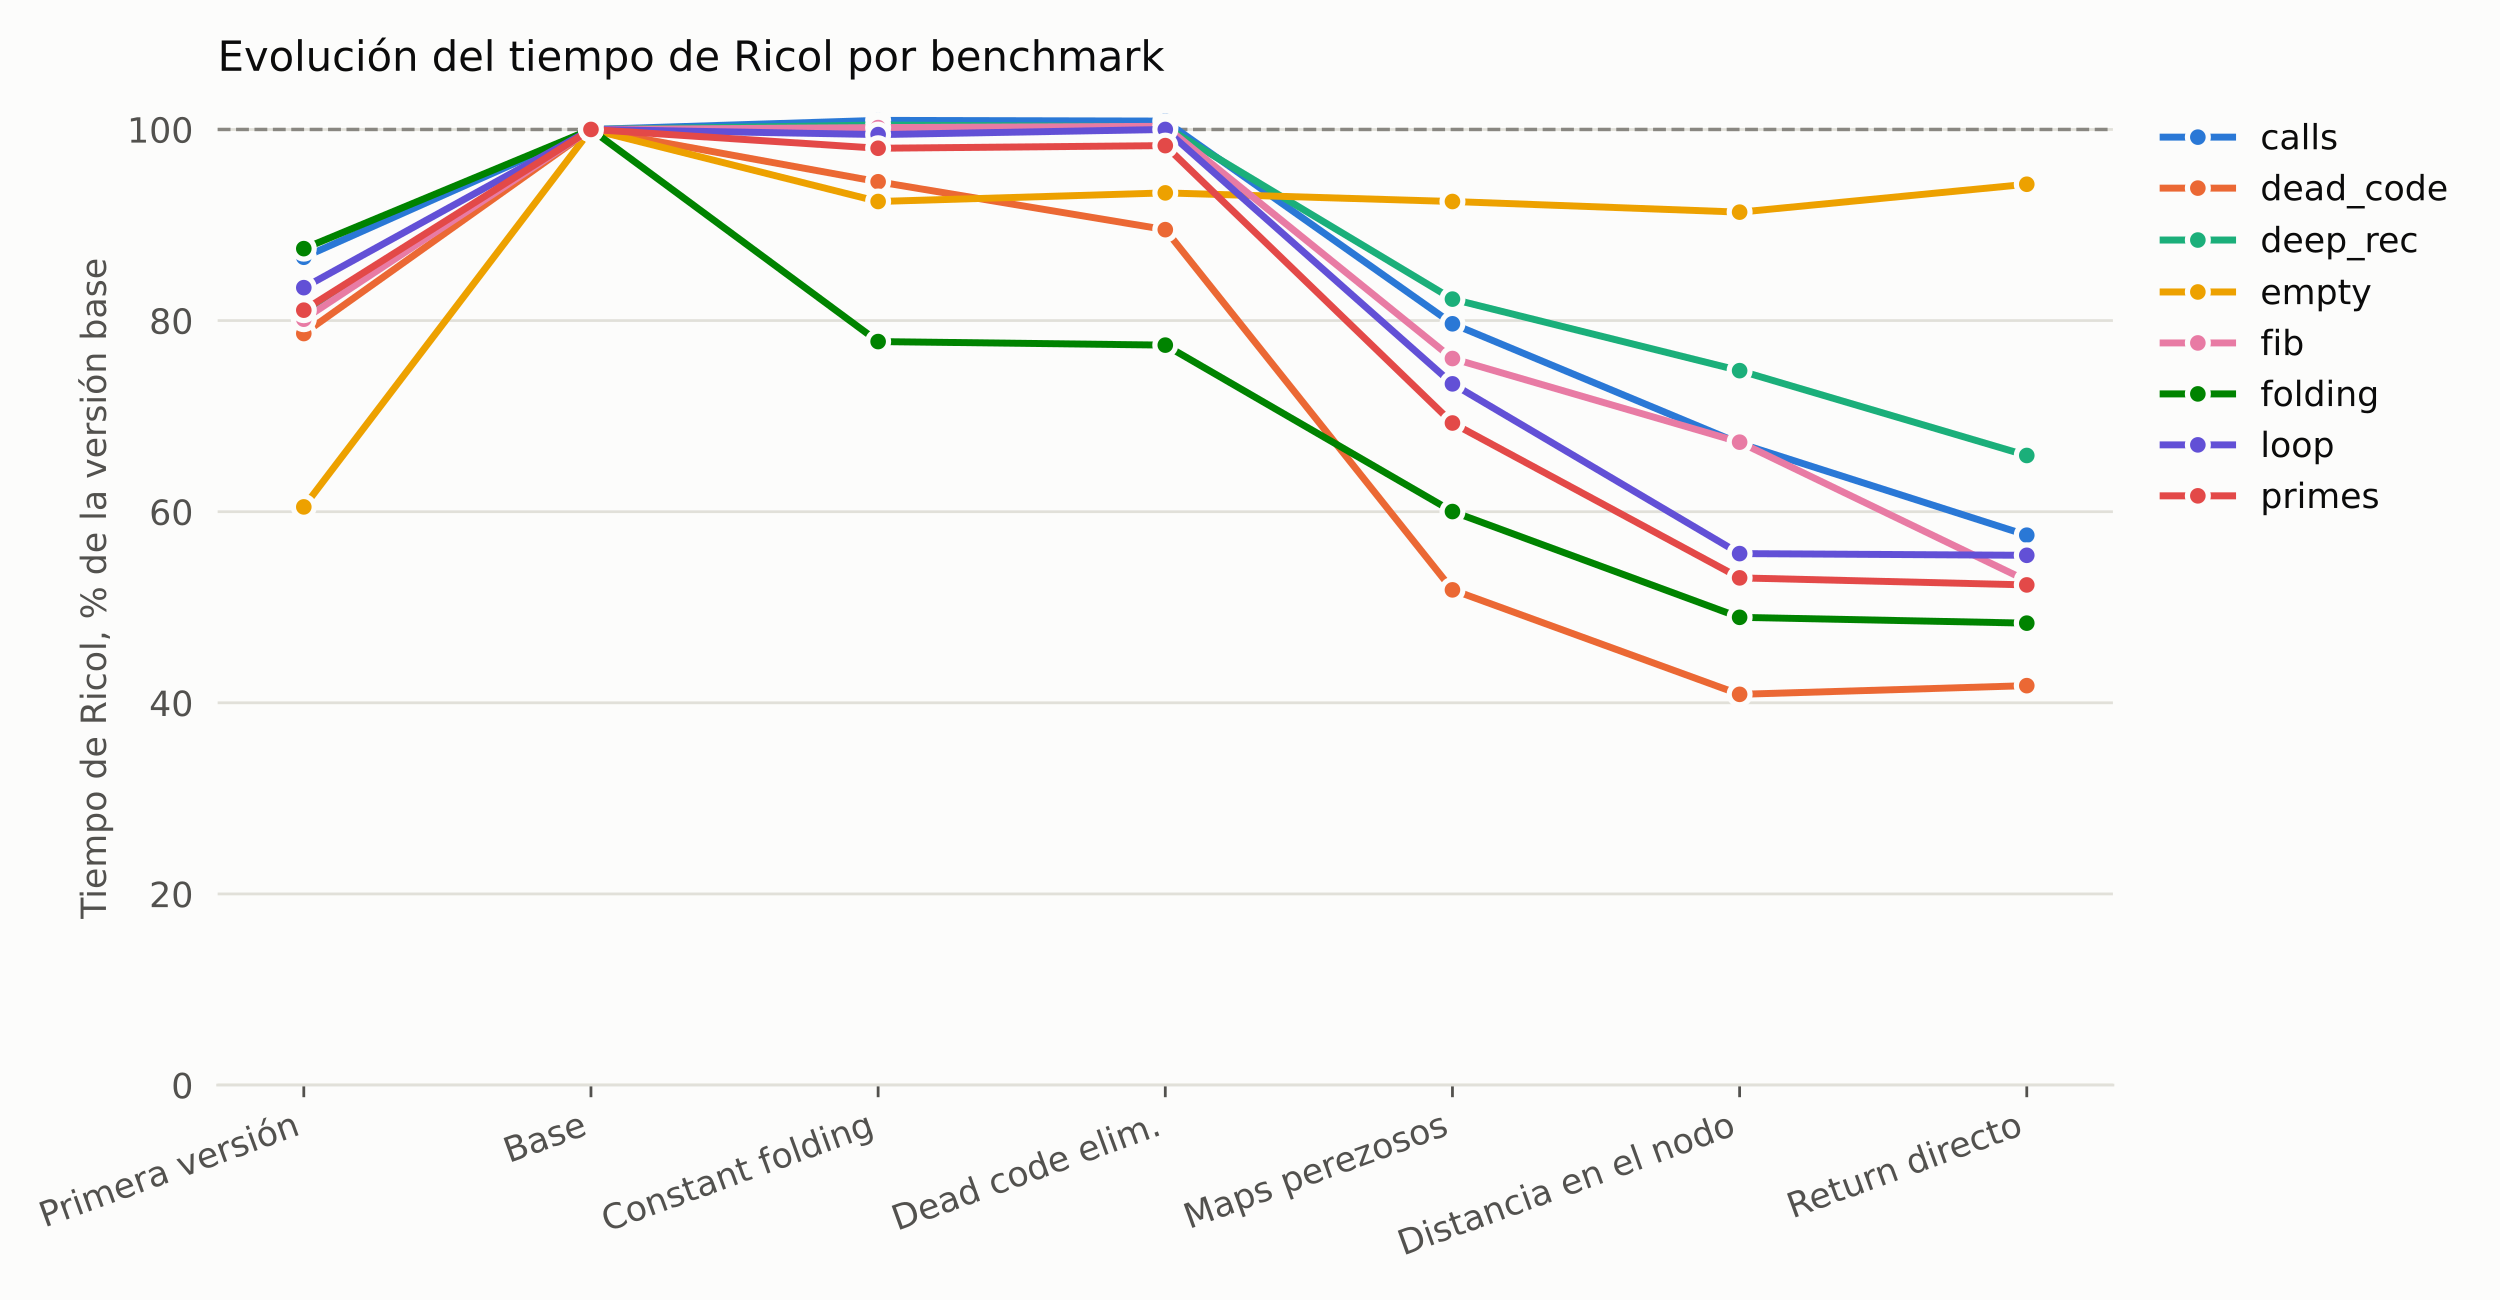
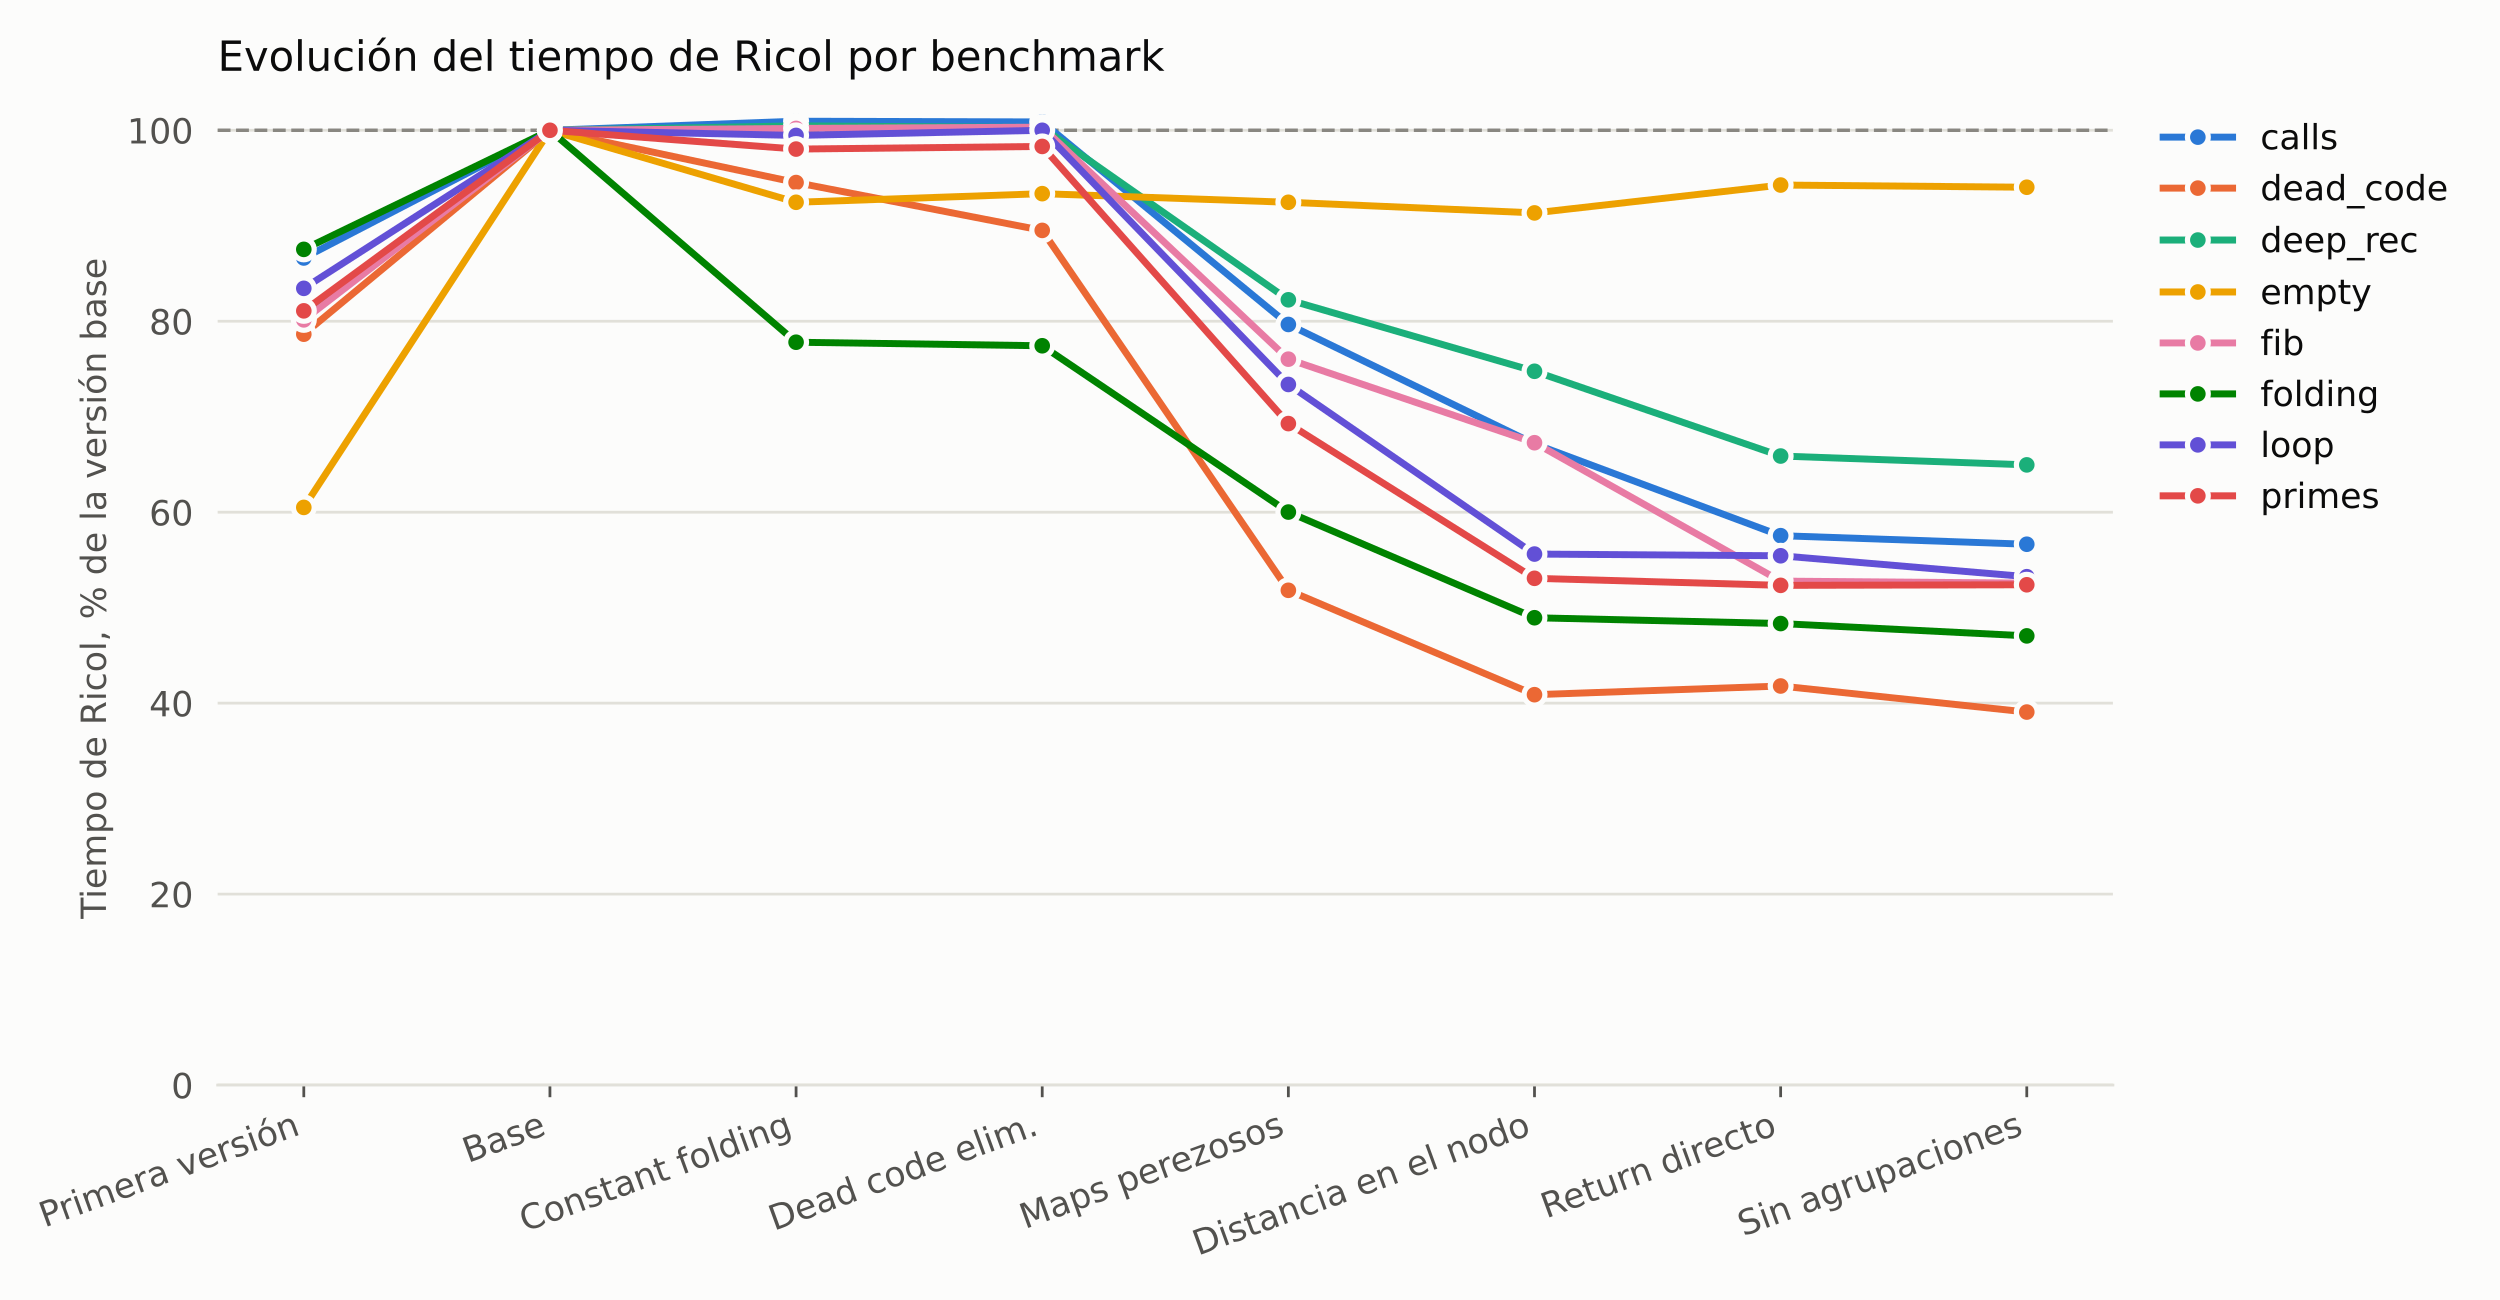
<svg xmlns="http://www.w3.org/2000/svg" xmlns:xlink="http://www.w3.org/1999/xlink" width="720pt" height="374.4pt" viewBox="0 0 720 374.4" version="1.1">
  <defs>
    <style type="text/css">*{stroke-linejoin: round; stroke-linecap: butt}</style>
  </defs>
  <g id="figure_1">
    <g id="patch_1">
      <path d="M 0 374.4  L 720 374.4  L 720 0  L 0 0  z " style="fill: #fcfcfb" />
    </g>
    <g id="axes_1">
      <g id="patch_2">
        <path d="M 62.683 312.497  L 608.523 312.497  L 608.523 26.398  L 62.683 26.398  z " style="fill: #fcfcfb" />
      </g>
      <g id="matplotlib.axis_1">
        <g id="xtick_1">
          <g id="line2d_1">
            <defs>
              <path id="mec3b5537fc" d="M 0 0  L 0 3.5  " style="stroke: #52514e; stroke-width: 0.8" />
            </defs>
            <g>
              <use xlink:href="#mec3b5537fc" x="87.494" y="312.497" style="fill: #52514e; stroke: #52514e; stroke-width: 0.8" />
            </g>
          </g>
          <g id="text_1">
            <text style="font-size: 10px; font-family: 'DejaVu Sans', 'Bitstream Vera Sans', 'Computer Modern Sans Serif', 'Lucida Grande', 'Verdana', 'Geneva', 'Lucid', 'Arial', 'Helvetica', 'Avant Garde', sans-serif; fill: #52514e" transform="translate(12.84611 353.5479) rotate(-20)">Primera versión</text>
          </g>
        </g>
        <g id="xtick_2">
          <g id="line2d_2">
            <g>
-               <use xlink:href="#mec3b5537fc" x="170.197" y="312.497" style="fill: #52514e; stroke: #52514e; stroke-width: 0.8" />
+               <use xlink:href="#mec3b5537fc" x="158.382" y="312.497" style="fill: #52514e; stroke: #52514e; stroke-width: 0.8" />
            </g>
          </g>
          <g id="text_2">
-             <text style="font-size: 10px; font-family: 'DejaVu Sans', 'Bitstream Vera Sans', 'Computer Modern Sans Serif', 'Lucida Grande', 'Verdana', 'Geneva', 'Lucid', 'Arial', 'Helvetica', 'Avant Garde', sans-serif; fill: #52514e" transform="translate(146.6024 334.966) rotate(-20)">Base</text>
+             <text style="font-size: 10px; font-family: 'DejaVu Sans', 'Bitstream Vera Sans', 'Computer Modern Sans Serif', 'Lucida Grande', 'Verdana', 'Geneva', 'Lucid', 'Arial', 'Helvetica', 'Avant Garde', sans-serif; fill: #52514e" transform="translate(134.7877 334.966) rotate(-20)">Base</text>
          </g>
        </g>
        <g id="xtick_3">
          <g id="line2d_3">
            <g>
-               <use xlink:href="#mec3b5537fc" x="252.9" y="312.497" style="fill: #52514e; stroke: #52514e; stroke-width: 0.8" />
+               <use xlink:href="#mec3b5537fc" x="229.27" y="312.497" style="fill: #52514e; stroke: #52514e; stroke-width: 0.8" />
            </g>
          </g>
          <g id="text_3">
-             <text style="font-size: 10px; font-family: 'DejaVu Sans', 'Bitstream Vera Sans', 'Computer Modern Sans Serif', 'Lucida Grande', 'Verdana', 'Geneva', 'Lucid', 'Arial', 'Helvetica', 'Avant Garde', sans-serif; fill: #52514e" transform="translate(174.7931 354.8069) rotate(-20)">Constant folding</text>
+             <text style="font-size: 10px; font-family: 'DejaVu Sans', 'Bitstream Vera Sans', 'Computer Modern Sans Serif', 'Lucida Grande', 'Verdana', 'Geneva', 'Lucid', 'Arial', 'Helvetica', 'Avant Garde', sans-serif; fill: #52514e" transform="translate(151.1636 354.8069) rotate(-20)">Constant folding</text>
          </g>
        </g>
        <g id="xtick_4">
          <g id="line2d_4">
            <g>
-               <use xlink:href="#mec3b5537fc" x="335.603" y="312.497" style="fill: #52514e; stroke: #52514e; stroke-width: 0.8" />
+               <use xlink:href="#mec3b5537fc" x="300.159" y="312.497" style="fill: #52514e; stroke: #52514e; stroke-width: 0.8" />
            </g>
          </g>
          <g id="text_4">
-             <text style="font-size: 10px; font-family: 'DejaVu Sans', 'Bitstream Vera Sans', 'Computer Modern Sans Serif', 'Lucida Grande', 'Verdana', 'Geneva', 'Lucid', 'Arial', 'Helvetica', 'Avant Garde', sans-serif; fill: #52514e" transform="translate(258.3698 354.489) rotate(-20)">Dead code elim.</text>
+             <text style="font-size: 10px; font-family: 'DejaVu Sans', 'Bitstream Vera Sans', 'Computer Modern Sans Serif', 'Lucida Grande', 'Verdana', 'Geneva', 'Lucid', 'Arial', 'Helvetica', 'Avant Garde', sans-serif; fill: #52514e" transform="translate(222.9256 354.489) rotate(-20)">Dead code elim.</text>
          </g>
        </g>
        <g id="xtick_5">
          <g id="line2d_5">
            <g>
-               <use xlink:href="#mec3b5537fc" x="418.306" y="312.497" style="fill: #52514e; stroke: #52514e; stroke-width: 0.8" />
+               <use xlink:href="#mec3b5537fc" x="371.047" y="312.497" style="fill: #52514e; stroke: #52514e; stroke-width: 0.8" />
            </g>
          </g>
          <g id="text_5">
-             <text style="font-size: 10px; font-family: 'DejaVu Sans', 'Bitstream Vera Sans', 'Computer Modern Sans Serif', 'Lucida Grande', 'Verdana', 'Geneva', 'Lucid', 'Arial', 'Helvetica', 'Avant Garde', sans-serif; fill: #52514e" transform="translate(342.478 353.9775) rotate(-20)">Maps perezosos</text>
+             <text style="font-size: 10px; font-family: 'DejaVu Sans', 'Bitstream Vera Sans', 'Computer Modern Sans Serif', 'Lucida Grande', 'Verdana', 'Geneva', 'Lucid', 'Arial', 'Helvetica', 'Avant Garde', sans-serif; fill: #52514e" transform="translate(295.2191 353.9775) rotate(-20)">Maps perezosos</text>
          </g>
        </g>
        <g id="xtick_6">
          <g id="line2d_6">
            <g>
-               <use xlink:href="#mec3b5537fc" x="501.009" y="312.497" style="fill: #52514e; stroke: #52514e; stroke-width: 0.8" />
+               <use xlink:href="#mec3b5537fc" x="441.935" y="312.497" style="fill: #52514e; stroke: #52514e; stroke-width: 0.8" />
            </g>
          </g>
          <g id="text_6">
-             <text style="font-size: 10px; font-family: 'DejaVu Sans', 'Bitstream Vera Sans', 'Computer Modern Sans Serif', 'Lucida Grande', 'Verdana', 'Geneva', 'Lucid', 'Arial', 'Helvetica', 'Avant Garde', sans-serif; fill: #52514e" transform="translate(404.1129 361.6457) rotate(-20)">Distancia en el nodo</text>
+             <text style="font-size: 10px; font-family: 'DejaVu Sans', 'Bitstream Vera Sans', 'Computer Modern Sans Serif', 'Lucida Grande', 'Verdana', 'Geneva', 'Lucid', 'Arial', 'Helvetica', 'Avant Garde', sans-serif; fill: #52514e" transform="translate(345.0393 361.6457) rotate(-20)">Distancia en el nodo</text>
          </g>
        </g>
        <g id="xtick_7">
          <g id="line2d_7">
            <g>
+               <use xlink:href="#mec3b5537fc" x="512.824" y="312.497" style="fill: #52514e; stroke: #52514e; stroke-width: 0.8" />
+             </g>
+           </g>
+           <g id="text_7">
+             <text style="font-size: 10px; font-family: 'DejaVu Sans', 'Bitstream Vera Sans', 'Computer Modern Sans Serif', 'Lucida Grande', 'Verdana', 'Geneva', 'Lucid', 'Arial', 'Helvetica', 'Avant Garde', sans-serif; fill: #52514e" transform="translate(445.3342 350.9426) rotate(-20)">Return directo</text>
+           </g>
+         </g>
+         <g id="xtick_8">
+           <g id="line2d_8">
+             <g>
              <use xlink:href="#mec3b5537fc" x="583.712" y="312.497" style="fill: #52514e; stroke: #52514e; stroke-width: 0.8" />
            </g>
          </g>
-           <g id="text_7">
-             <text style="font-size: 10px; font-family: 'DejaVu Sans', 'Bitstream Vera Sans', 'Computer Modern Sans Serif', 'Lucida Grande', 'Verdana', 'Geneva', 'Lucid', 'Arial', 'Helvetica', 'Avant Garde', sans-serif; fill: #52514e" transform="translate(516.2225 350.9426) rotate(-20)">Return directo</text>
+           <g id="text_8">
+             <text style="font-size: 10px; font-family: 'DejaVu Sans', 'Bitstream Vera Sans', 'Computer Modern Sans Serif', 'Lucida Grande', 'Verdana', 'Geneva', 'Lucid', 'Arial', 'Helvetica', 'Avant Garde', sans-serif; fill: #52514e" transform="translate(502.0567 356.0986) rotate(-20)">Sin agrupaciones</text>
          </g>
        </g>
      </g>
      <g id="matplotlib.axis_2">
        <g id="ytick_1">
-           <g id="line2d_8">
+           <g id="line2d_9">
            <path d="M 62.683 312.497  L 608.523 312.497  " clip-path="url(#p91559c6bfd)" style="fill: none; stroke: #e1e0d9; stroke-width: 0.8; stroke-linecap: square" />
          </g>
-           <g id="text_8">
+           <g id="text_9">
            <text style="font-size: 10px; font-family: 'DejaVu Sans', 'Bitstream Vera Sans', 'Computer Modern Sans Serif', 'Lucida Grande', 'Verdana', 'Geneva', 'Lucid', 'Arial', 'Helvetica', 'Avant Garde', sans-serif; text-anchor: end; fill: #52514e" x="55.683" y="316.296" transform="rotate(-0 55.68267 316.2963)">0</text>
          </g>
        </g>
        <g id="ytick_2">
-           <g id="line2d_9">
-             <path d="M 62.683 257.454  L 608.523 257.454  " clip-path="url(#p91559c6bfd)" style="fill: none; stroke: #e1e0d9; stroke-width: 0.8; stroke-linecap: square" />
-           </g>
-           <g id="text_9">
-             <text style="font-size: 10px; font-family: 'DejaVu Sans', 'Bitstream Vera Sans', 'Computer Modern Sans Serif', 'Lucida Grande', 'Verdana', 'Geneva', 'Lucid', 'Arial', 'Helvetica', 'Avant Garde', sans-serif; text-anchor: end; fill: #52514e" x="55.683" y="261.253" transform="rotate(-0 55.68267 261.2533)">20</text>
+           <g id="line2d_10">
+             <path d="M 62.683 257.502  L 608.523 257.502  " clip-path="url(#p91559c6bfd)" style="fill: none; stroke: #e1e0d9; stroke-width: 0.8; stroke-linecap: square" />
+           </g>
+           <g id="text_10">
+             <text style="font-size: 10px; font-family: 'DejaVu Sans', 'Bitstream Vera Sans', 'Computer Modern Sans Serif', 'Lucida Grande', 'Verdana', 'Geneva', 'Lucid', 'Arial', 'Helvetica', 'Avant Garde', sans-serif; text-anchor: end; fill: #52514e" x="55.683" y="261.301" transform="rotate(-0 55.68267 261.3014)">20</text>
          </g>
        </g>
        <g id="ytick_3">
-           <g id="line2d_10">
-             <path d="M 62.683 202.411  L 608.523 202.411  " clip-path="url(#p91559c6bfd)" style="fill: none; stroke: #e1e0d9; stroke-width: 0.8; stroke-linecap: square" />
-           </g>
-           <g id="text_10">
-             <text style="font-size: 10px; font-family: 'DejaVu Sans', 'Bitstream Vera Sans', 'Computer Modern Sans Serif', 'Lucida Grande', 'Verdana', 'Geneva', 'Lucid', 'Arial', 'Helvetica', 'Avant Garde', sans-serif; text-anchor: end; fill: #52514e" x="55.683" y="206.21" transform="rotate(-0 55.68267 206.2103)">40</text>
+           <g id="line2d_11">
+             <path d="M 62.683 202.507  L 608.523 202.507  " clip-path="url(#p91559c6bfd)" style="fill: none; stroke: #e1e0d9; stroke-width: 0.8; stroke-linecap: square" />
+           </g>
+           <g id="text_11">
+             <text style="font-size: 10px; font-family: 'DejaVu Sans', 'Bitstream Vera Sans', 'Computer Modern Sans Serif', 'Lucida Grande', 'Verdana', 'Geneva', 'Lucid', 'Arial', 'Helvetica', 'Avant Garde', sans-serif; text-anchor: end; fill: #52514e" x="55.683" y="206.307" transform="rotate(-0 55.68267 206.3066)">40</text>
          </g>
        </g>
        <g id="ytick_4">
-           <g id="line2d_11">
-             <path d="M 62.683 147.368  L 608.523 147.368  " clip-path="url(#p91559c6bfd)" style="fill: none; stroke: #e1e0d9; stroke-width: 0.8; stroke-linecap: square" />
-           </g>
-           <g id="text_11">
-             <text style="font-size: 10px; font-family: 'DejaVu Sans', 'Bitstream Vera Sans', 'Computer Modern Sans Serif', 'Lucida Grande', 'Verdana', 'Geneva', 'Lucid', 'Arial', 'Helvetica', 'Avant Garde', sans-serif; text-anchor: end; fill: #52514e" x="55.683" y="151.167" transform="rotate(-0 55.68267 151.1673)">60</text>
+           <g id="line2d_12">
+             <path d="M 62.683 147.512  L 608.523 147.512  " clip-path="url(#p91559c6bfd)" style="fill: none; stroke: #e1e0d9; stroke-width: 0.8; stroke-linecap: square" />
+           </g>
+           <g id="text_12">
+             <text style="font-size: 10px; font-family: 'DejaVu Sans', 'Bitstream Vera Sans', 'Computer Modern Sans Serif', 'Lucida Grande', 'Verdana', 'Geneva', 'Lucid', 'Arial', 'Helvetica', 'Avant Garde', sans-serif; text-anchor: end; fill: #52514e" x="55.683" y="151.312" transform="rotate(-0 55.68267 151.3117)">60</text>
          </g>
        </g>
        <g id="ytick_5">
-           <g id="line2d_12">
-             <path d="M 62.683 92.325  L 608.523 92.325  " clip-path="url(#p91559c6bfd)" style="fill: none; stroke: #e1e0d9; stroke-width: 0.8; stroke-linecap: square" />
-           </g>
-           <g id="text_12">
-             <text style="font-size: 10px; font-family: 'DejaVu Sans', 'Bitstream Vera Sans', 'Computer Modern Sans Serif', 'Lucida Grande', 'Verdana', 'Geneva', 'Lucid', 'Arial', 'Helvetica', 'Avant Garde', sans-serif; text-anchor: end; fill: #52514e" x="55.683" y="96.124" transform="rotate(-0 55.68267 96.12427)">80</text>
+           <g id="line2d_13">
+             <path d="M 62.683 92.518  L 608.523 92.518  " clip-path="url(#p91559c6bfd)" style="fill: none; stroke: #e1e0d9; stroke-width: 0.8; stroke-linecap: square" />
+           </g>
+           <g id="text_13">
+             <text style="font-size: 10px; font-family: 'DejaVu Sans', 'Bitstream Vera Sans', 'Computer Modern Sans Serif', 'Lucida Grande', 'Verdana', 'Geneva', 'Lucid', 'Arial', 'Helvetica', 'Avant Garde', sans-serif; text-anchor: end; fill: #52514e" x="55.683" y="96.317" transform="rotate(-0 55.68267 96.31679)">80</text>
          </g>
        </g>
        <g id="ytick_6">
-           <g id="line2d_13">
-             <path d="M 62.683 37.282  L 608.523 37.282  " clip-path="url(#p91559c6bfd)" style="fill: none; stroke: #e1e0d9; stroke-width: 0.8; stroke-linecap: square" />
-           </g>
-           <g id="text_13">
-             <text style="font-size: 10px; font-family: 'DejaVu Sans', 'Bitstream Vera Sans', 'Computer Modern Sans Serif', 'Lucida Grande', 'Verdana', 'Geneva', 'Lucid', 'Arial', 'Helvetica', 'Avant Garde', sans-serif; text-anchor: end; fill: #52514e" x="55.683" y="41.081" transform="rotate(-0 55.68267 41.08126)">100</text>
-           </g>
-         </g>
-         <g id="text_14">
+           <g id="line2d_14">
+             <path d="M 62.683 37.523  L 608.523 37.523  " clip-path="url(#p91559c6bfd)" style="fill: none; stroke: #e1e0d9; stroke-width: 0.8; stroke-linecap: square" />
+           </g>
+           <g id="text_14">
+             <text style="font-size: 10px; font-family: 'DejaVu Sans', 'Bitstream Vera Sans', 'Computer Modern Sans Serif', 'Lucida Grande', 'Verdana', 'Geneva', 'Lucid', 'Arial', 'Helvetica', 'Avant Garde', sans-serif; text-anchor: end; fill: #52514e" x="55.683" y="41.322" transform="rotate(-0 55.68267 41.32191)">100</text>
+           </g>
+         </g>
+         <g id="text_15">
          <text style="font-size: 10px; font-family: 'DejaVu Sans', 'Bitstream Vera Sans', 'Computer Modern Sans Serif', 'Lucida Grande', 'Verdana', 'Geneva', 'Lucid', 'Arial', 'Helvetica', 'Avant Garde', sans-serif; text-anchor: middle; fill: #52514e" x="30.515" y="169.448" transform="rotate(-90 30.51548 169.4476)">Tiempo de Ricol, % de la versión base</text>
        </g>
      </g>
-       <g id="line2d_14">
-         <path d="M 62.683 37.282  L 608.523 37.282  " clip-path="url(#p91559c6bfd)" style="fill: none; stroke-dasharray: 3.7,1.6; stroke-dashoffset: 0; stroke: #898781" />
-       </g>
      <g id="line2d_15">
-         <path d="M 87.494 74.09  L 170.197 37.282  L 252.9 34.663  L 335.603 34.872  L 418.306 93.253  L 501.009 127.681  L 583.712 154.135  " clip-path="url(#p91559c6bfd)" style="fill: none; stroke: #2a78d6; stroke-width: 2; stroke-linecap: square" />
+         <path d="M 62.683 37.523  L 608.523 37.523  " clip-path="url(#p91559c6bfd)" style="fill: none; stroke-dasharray: 3.7,1.6; stroke-dashoffset: 0; stroke: #898781" />
+       </g>
+       <g id="line2d_16">
+         <path d="M 87.494 74.299  L 158.382 37.523  L 229.27 34.906  L 300.159 35.115  L 371.047 93.445  L 441.935 127.843  L 512.824 154.273  L 583.712 156.741  " clip-path="url(#p91559c6bfd)" style="fill: none; stroke: #2a78d6; stroke-width: 2; stroke-linecap: square" />
        <defs>
          <path id="me86001e7e0" d="M 0 3  C 0.796 3 1.559 2.684 2.121 2.121  C 2.684 1.559 3 0.796 3 0  C 3 -0.796 2.684 -1.559 2.121 -2.121  C 1.559 -2.684 0.796 -3 0 -3  C -0.796 -3 -1.559 -2.684 -2.121 -2.121  C -2.684 -1.559 -3 -0.796 -3 0  C -3 0.796 -2.684 1.559 -2.121 2.121  C -1.559 2.684 -0.796 3 0 3  z " style="stroke: #fcfcfb; stroke-width: 1.5" />
        </defs>
        <g clip-path="url(#p91559c6bfd)">
-           <use xlink:href="#me86001e7e0" x="87.494" y="74.09" style="fill: #2a78d6; stroke: #fcfcfb; stroke-width: 1.5" />
-           <use xlink:href="#me86001e7e0" x="170.197" y="37.282" style="fill: #2a78d6; stroke: #fcfcfb; stroke-width: 1.5" />
-           <use xlink:href="#me86001e7e0" x="252.9" y="34.663" style="fill: #2a78d6; stroke: #fcfcfb; stroke-width: 1.5" />
-           <use xlink:href="#me86001e7e0" x="335.603" y="34.872" style="fill: #2a78d6; stroke: #fcfcfb; stroke-width: 1.5" />
-           <use xlink:href="#me86001e7e0" x="418.306" y="93.253" style="fill: #2a78d6; stroke: #fcfcfb; stroke-width: 1.5" />
-           <use xlink:href="#me86001e7e0" x="501.009" y="127.681" style="fill: #2a78d6; stroke: #fcfcfb; stroke-width: 1.5" />
-           <use xlink:href="#me86001e7e0" x="583.712" y="154.135" style="fill: #2a78d6; stroke: #fcfcfb; stroke-width: 1.5" />
-         </g>
-       </g>
-       <g id="line2d_16">
-         <path d="M 87.494 96.06  L 170.197 37.282  L 252.9 52.348  L 335.603 66.14  L 418.306 169.882  L 501.009 199.971  L 583.712 197.467  " clip-path="url(#p91559c6bfd)" style="fill: none; stroke: #eb6834; stroke-width: 2; stroke-linecap: square" />
+           <use xlink:href="#me86001e7e0" x="87.494" y="74.299" style="fill: #2a78d6; stroke: #fcfcfb; stroke-width: 1.5" />
+           <use xlink:href="#me86001e7e0" x="158.382" y="37.523" style="fill: #2a78d6; stroke: #fcfcfb; stroke-width: 1.5" />
+           <use xlink:href="#me86001e7e0" x="229.27" y="34.906" style="fill: #2a78d6; stroke: #fcfcfb; stroke-width: 1.5" />
+           <use xlink:href="#me86001e7e0" x="300.159" y="35.115" style="fill: #2a78d6; stroke: #fcfcfb; stroke-width: 1.5" />
+           <use xlink:href="#me86001e7e0" x="371.047" y="93.445" style="fill: #2a78d6; stroke: #fcfcfb; stroke-width: 1.5" />
+           <use xlink:href="#me86001e7e0" x="441.935" y="127.843" style="fill: #2a78d6; stroke: #fcfcfb; stroke-width: 1.5" />
+           <use xlink:href="#me86001e7e0" x="512.824" y="154.273" style="fill: #2a78d6; stroke: #fcfcfb; stroke-width: 1.5" />
+           <use xlink:href="#me86001e7e0" x="583.712" y="156.741" style="fill: #2a78d6; stroke: #fcfcfb; stroke-width: 1.5" />
+         </g>
+       </g>
+       <g id="line2d_17">
+         <path d="M 87.494 96.249  L 158.382 37.523  L 229.27 52.575  L 300.159 66.356  L 371.047 170.007  L 441.935 200.069  L 512.824 197.568  L 583.712 205.073  " clip-path="url(#p91559c6bfd)" style="fill: none; stroke: #eb6834; stroke-width: 2; stroke-linecap: square" />
        <defs>
          <path id="mddfa3a9115" d="M 0 3  C 0.796 3 1.559 2.684 2.121 2.121  C 2.684 1.559 3 0.796 3 0  C 3 -0.796 2.684 -1.559 2.121 -2.121  C 1.559 -2.684 0.796 -3 0 -3  C -0.796 -3 -1.559 -2.684 -2.121 -2.121  C -2.684 -1.559 -3 -0.796 -3 0  C -3 0.796 -2.684 1.559 -2.121 2.121  C -1.559 2.684 -0.796 3 0 3  z " style="stroke: #fcfcfb; stroke-width: 1.5" />
        </defs>
        <g clip-path="url(#p91559c6bfd)">
-           <use xlink:href="#mddfa3a9115" x="87.494" y="96.06" style="fill: #eb6834; stroke: #fcfcfb; stroke-width: 1.5" />
-           <use xlink:href="#mddfa3a9115" x="170.197" y="37.282" style="fill: #eb6834; stroke: #fcfcfb; stroke-width: 1.5" />
-           <use xlink:href="#mddfa3a9115" x="252.9" y="52.348" style="fill: #eb6834; stroke: #fcfcfb; stroke-width: 1.5" />
-           <use xlink:href="#mddfa3a9115" x="335.603" y="66.14" style="fill: #eb6834; stroke: #fcfcfb; stroke-width: 1.5" />
-           <use xlink:href="#mddfa3a9115" x="418.306" y="169.882" style="fill: #eb6834; stroke: #fcfcfb; stroke-width: 1.5" />
-           <use xlink:href="#mddfa3a9115" x="501.009" y="199.971" style="fill: #eb6834; stroke: #fcfcfb; stroke-width: 1.5" />
-           <use xlink:href="#mddfa3a9115" x="583.712" y="197.467" style="fill: #eb6834; stroke: #fcfcfb; stroke-width: 1.5" />
-         </g>
-       </g>
-       <g id="line2d_17">
-         <path d="M 87.494 90.951  L 170.197 37.282  L 252.9 36.007  L 335.603 36.497  L 418.306 86.144  L 501.009 106.748  L 583.712 131.179  " clip-path="url(#p91559c6bfd)" style="fill: none; stroke: #1baf7a; stroke-width: 2; stroke-linecap: square" />
+           <use xlink:href="#mddfa3a9115" x="87.494" y="96.249" style="fill: #eb6834; stroke: #fcfcfb; stroke-width: 1.5" />
+           <use xlink:href="#mddfa3a9115" x="158.382" y="37.523" style="fill: #eb6834; stroke: #fcfcfb; stroke-width: 1.5" />
+           <use xlink:href="#mddfa3a9115" x="229.27" y="52.575" style="fill: #eb6834; stroke: #fcfcfb; stroke-width: 1.5" />
+           <use xlink:href="#mddfa3a9115" x="300.159" y="66.356" style="fill: #eb6834; stroke: #fcfcfb; stroke-width: 1.5" />
+           <use xlink:href="#mddfa3a9115" x="371.047" y="170.007" style="fill: #eb6834; stroke: #fcfcfb; stroke-width: 1.5" />
+           <use xlink:href="#mddfa3a9115" x="441.935" y="200.069" style="fill: #eb6834; stroke: #fcfcfb; stroke-width: 1.5" />
+           <use xlink:href="#mddfa3a9115" x="512.824" y="197.568" style="fill: #eb6834; stroke: #fcfcfb; stroke-width: 1.5" />
+           <use xlink:href="#mddfa3a9115" x="583.712" y="205.073" style="fill: #eb6834; stroke: #fcfcfb; stroke-width: 1.5" />
+         </g>
+       </g>
+       <g id="line2d_18">
+         <path d="M 87.494 91.145  L 158.382 37.523  L 229.27 36.248  L 300.159 36.738  L 371.047 86.342  L 441.935 106.928  L 512.824 131.337  L 583.712 133.886  " clip-path="url(#p91559c6bfd)" style="fill: none; stroke: #1baf7a; stroke-width: 2; stroke-linecap: square" />
        <defs>
          <path id="m0d3989e89c" d="M 0 3  C 0.796 3 1.559 2.684 2.121 2.121  C 2.684 1.559 3 0.796 3 0  C 3 -0.796 2.684 -1.559 2.121 -2.121  C 1.559 -2.684 0.796 -3 0 -3  C -0.796 -3 -1.559 -2.684 -2.121 -2.121  C -2.684 -1.559 -3 -0.796 -3 0  C -3 0.796 -2.684 1.559 -2.121 2.121  C -1.559 2.684 -0.796 3 0 3  z " style="stroke: #fcfcfb; stroke-width: 1.5" />
        </defs>
        <g clip-path="url(#p91559c6bfd)">
-           <use xlink:href="#m0d3989e89c" x="87.494" y="90.951" style="fill: #1baf7a; stroke: #fcfcfb; stroke-width: 1.5" />
-           <use xlink:href="#m0d3989e89c" x="170.197" y="37.282" style="fill: #1baf7a; stroke: #fcfcfb; stroke-width: 1.5" />
-           <use xlink:href="#m0d3989e89c" x="252.9" y="36.007" style="fill: #1baf7a; stroke: #fcfcfb; stroke-width: 1.5" />
-           <use xlink:href="#m0d3989e89c" x="335.603" y="36.497" style="fill: #1baf7a; stroke: #fcfcfb; stroke-width: 1.5" />
-           <use xlink:href="#m0d3989e89c" x="418.306" y="86.144" style="fill: #1baf7a; stroke: #fcfcfb; stroke-width: 1.5" />
-           <use xlink:href="#m0d3989e89c" x="501.009" y="106.748" style="fill: #1baf7a; stroke: #fcfcfb; stroke-width: 1.5" />
-           <use xlink:href="#m0d3989e89c" x="583.712" y="131.179" style="fill: #1baf7a; stroke: #fcfcfb; stroke-width: 1.5" />
-         </g>
-       </g>
-       <g id="line2d_18">
-         <path d="M 87.494 145.986  L 170.197 37.282  L 252.9 58.034  L 335.603 55.549  L 418.306 58.034  L 501.009 61.098  L 583.712 53.063  " clip-path="url(#p91559c6bfd)" style="fill: none; stroke: #eda100; stroke-width: 2; stroke-linecap: square" />
+           <use xlink:href="#m0d3989e89c" x="87.494" y="91.145" style="fill: #1baf7a; stroke: #fcfcfb; stroke-width: 1.5" />
+           <use xlink:href="#m0d3989e89c" x="158.382" y="37.523" style="fill: #1baf7a; stroke: #fcfcfb; stroke-width: 1.5" />
+           <use xlink:href="#m0d3989e89c" x="229.27" y="36.248" style="fill: #1baf7a; stroke: #fcfcfb; stroke-width: 1.5" />
+           <use xlink:href="#m0d3989e89c" x="300.159" y="36.738" style="fill: #1baf7a; stroke: #fcfcfb; stroke-width: 1.5" />
+           <use xlink:href="#m0d3989e89c" x="371.047" y="86.342" style="fill: #1baf7a; stroke: #fcfcfb; stroke-width: 1.5" />
+           <use xlink:href="#m0d3989e89c" x="441.935" y="106.928" style="fill: #1baf7a; stroke: #fcfcfb; stroke-width: 1.5" />
+           <use xlink:href="#m0d3989e89c" x="512.824" y="131.337" style="fill: #1baf7a; stroke: #fcfcfb; stroke-width: 1.5" />
+           <use xlink:href="#m0d3989e89c" x="583.712" y="133.886" style="fill: #1baf7a; stroke: #fcfcfb; stroke-width: 1.5" />
+         </g>
+       </g>
+       <g id="line2d_19">
+         <path d="M 87.494 146.132  L 158.382 37.523  L 229.27 58.257  L 300.159 55.773  L 371.047 58.257  L 441.935 61.318  L 512.824 53.29  L 583.712 53.925  " clip-path="url(#p91559c6bfd)" style="fill: none; stroke: #eda100; stroke-width: 2; stroke-linecap: square" />
        <defs>
          <path id="m42841bb84f" d="M 0 3  C 0.796 3 1.559 2.684 2.121 2.121  C 2.684 1.559 3 0.796 3 0  C 3 -0.796 2.684 -1.559 2.121 -2.121  C 1.559 -2.684 0.796 -3 0 -3  C -0.796 -3 -1.559 -2.684 -2.121 -2.121  C -2.684 -1.559 -3 -0.796 -3 0  C -3 0.796 -2.684 1.559 -2.121 2.121  C -1.559 2.684 -0.796 3 0 3  z " style="stroke: #fcfcfb; stroke-width: 1.5" />
        </defs>
        <g clip-path="url(#p91559c6bfd)">
-           <use xlink:href="#m42841bb84f" x="87.494" y="145.986" style="fill: #eda100; stroke: #fcfcfb; stroke-width: 1.5" />
-           <use xlink:href="#m42841bb84f" x="170.197" y="37.282" style="fill: #eda100; stroke: #fcfcfb; stroke-width: 1.5" />
-           <use xlink:href="#m42841bb84f" x="252.9" y="58.034" style="fill: #eda100; stroke: #fcfcfb; stroke-width: 1.5" />
-           <use xlink:href="#m42841bb84f" x="335.603" y="55.549" style="fill: #eda100; stroke: #fcfcfb; stroke-width: 1.5" />
-           <use xlink:href="#m42841bb84f" x="418.306" y="58.034" style="fill: #eda100; stroke: #fcfcfb; stroke-width: 1.5" />
-           <use xlink:href="#m42841bb84f" x="501.009" y="61.098" style="fill: #eda100; stroke: #fcfcfb; stroke-width: 1.5" />
-           <use xlink:href="#m42841bb84f" x="583.712" y="53.063" style="fill: #eda100; stroke: #fcfcfb; stroke-width: 1.5" />
-         </g>
-       </g>
-       <g id="line2d_19">
-         <path d="M 87.494 91.93  L 170.197 37.282  L 252.9 36.743  L 335.603 36.383  L 418.306 103.255  L 501.009 127.343  L 583.712 167.232  " clip-path="url(#p91559c6bfd)" style="fill: none; stroke: #e87ba4; stroke-width: 2; stroke-linecap: square" />
+           <use xlink:href="#m42841bb84f" x="87.494" y="146.132" style="fill: #eda100; stroke: #fcfcfb; stroke-width: 1.5" />
+           <use xlink:href="#m42841bb84f" x="158.382" y="37.523" style="fill: #eda100; stroke: #fcfcfb; stroke-width: 1.5" />
+           <use xlink:href="#m42841bb84f" x="229.27" y="58.257" style="fill: #eda100; stroke: #fcfcfb; stroke-width: 1.5" />
+           <use xlink:href="#m42841bb84f" x="300.159" y="55.773" style="fill: #eda100; stroke: #fcfcfb; stroke-width: 1.5" />
+           <use xlink:href="#m42841bb84f" x="371.047" y="58.257" style="fill: #eda100; stroke: #fcfcfb; stroke-width: 1.5" />
+           <use xlink:href="#m42841bb84f" x="441.935" y="61.318" style="fill: #eda100; stroke: #fcfcfb; stroke-width: 1.5" />
+           <use xlink:href="#m42841bb84f" x="512.824" y="53.29" style="fill: #eda100; stroke: #fcfcfb; stroke-width: 1.5" />
+           <use xlink:href="#m42841bb84f" x="583.712" y="53.925" style="fill: #eda100; stroke: #fcfcfb; stroke-width: 1.5" />
+         </g>
+       </g>
+       <g id="line2d_20">
+         <path d="M 87.494 92.122  L 158.382 37.523  L 229.27 36.984  L 300.159 36.625  L 371.047 103.438  L 441.935 127.505  L 512.824 167.359  L 583.712 167.933  " clip-path="url(#p91559c6bfd)" style="fill: none; stroke: #e87ba4; stroke-width: 2; stroke-linecap: square" />
        <defs>
          <path id="m717c3a1e8c" d="M 0 3  C 0.796 3 1.559 2.684 2.121 2.121  C 2.684 1.559 3 0.796 3 0  C 3 -0.796 2.684 -1.559 2.121 -2.121  C 1.559 -2.684 0.796 -3 0 -3  C -0.796 -3 -1.559 -2.684 -2.121 -2.121  C -2.684 -1.559 -3 -0.796 -3 0  C -3 0.796 -2.684 1.559 -2.121 2.121  C -1.559 2.684 -0.796 3 0 3  z " style="stroke: #fcfcfb; stroke-width: 1.5" />
        </defs>
        <g clip-path="url(#p91559c6bfd)">
-           <use xlink:href="#m717c3a1e8c" x="87.494" y="91.93" style="fill: #e87ba4; stroke: #fcfcfb; stroke-width: 1.5" />
-           <use xlink:href="#m717c3a1e8c" x="170.197" y="37.282" style="fill: #e87ba4; stroke: #fcfcfb; stroke-width: 1.5" />
-           <use xlink:href="#m717c3a1e8c" x="252.9" y="36.743" style="fill: #e87ba4; stroke: #fcfcfb; stroke-width: 1.5" />
-           <use xlink:href="#m717c3a1e8c" x="335.603" y="36.383" style="fill: #e87ba4; stroke: #fcfcfb; stroke-width: 1.5" />
-           <use xlink:href="#m717c3a1e8c" x="418.306" y="103.255" style="fill: #e87ba4; stroke: #fcfcfb; stroke-width: 1.5" />
-           <use xlink:href="#m717c3a1e8c" x="501.009" y="127.343" style="fill: #e87ba4; stroke: #fcfcfb; stroke-width: 1.5" />
-           <use xlink:href="#m717c3a1e8c" x="583.712" y="167.232" style="fill: #e87ba4; stroke: #fcfcfb; stroke-width: 1.5" />
-         </g>
-       </g>
-       <g id="line2d_20">
-         <path d="M 87.494 71.607  L 170.197 37.282  L 252.9 98.373  L 335.603 99.394  L 418.306 147.327  L 501.009 177.791  L 583.712 179.466  " clip-path="url(#p91559c6bfd)" style="fill: none; stroke: #008300; stroke-width: 2; stroke-linecap: square" />
+           <use xlink:href="#m717c3a1e8c" x="87.494" y="92.122" style="fill: #e87ba4; stroke: #fcfcfb; stroke-width: 1.5" />
+           <use xlink:href="#m717c3a1e8c" x="158.382" y="37.523" style="fill: #e87ba4; stroke: #fcfcfb; stroke-width: 1.5" />
+           <use xlink:href="#m717c3a1e8c" x="229.27" y="36.984" style="fill: #e87ba4; stroke: #fcfcfb; stroke-width: 1.5" />
+           <use xlink:href="#m717c3a1e8c" x="300.159" y="36.625" style="fill: #e87ba4; stroke: #fcfcfb; stroke-width: 1.5" />
+           <use xlink:href="#m717c3a1e8c" x="371.047" y="103.438" style="fill: #e87ba4; stroke: #fcfcfb; stroke-width: 1.5" />
+           <use xlink:href="#m717c3a1e8c" x="441.935" y="127.505" style="fill: #e87ba4; stroke: #fcfcfb; stroke-width: 1.5" />
+           <use xlink:href="#m717c3a1e8c" x="512.824" y="167.359" style="fill: #e87ba4; stroke: #fcfcfb; stroke-width: 1.5" />
+           <use xlink:href="#m717c3a1e8c" x="583.712" y="167.933" style="fill: #e87ba4; stroke: #fcfcfb; stroke-width: 1.5" />
+         </g>
+       </g>
+       <g id="line2d_21">
+         <path d="M 87.494 71.818  L 158.382 37.523  L 229.27 98.56  L 300.159 99.581  L 371.047 147.472  L 441.935 177.909  L 512.824 179.583  L 583.712 183.135  " clip-path="url(#p91559c6bfd)" style="fill: none; stroke: #008300; stroke-width: 2; stroke-linecap: square" />
        <defs>
          <path id="m476e7513f2" d="M 0 3  C 0.796 3 1.559 2.684 2.121 2.121  C 2.684 1.559 3 0.796 3 0  C 3 -0.796 2.684 -1.559 2.121 -2.121  C 1.559 -2.684 0.796 -3 0 -3  C -0.796 -3 -1.559 -2.684 -2.121 -2.121  C -2.684 -1.559 -3 -0.796 -3 0  C -3 0.796 -2.684 1.559 -2.121 2.121  C -1.559 2.684 -0.796 3 0 3  z " style="stroke: #fcfcfb; stroke-width: 1.5" />
        </defs>
        <g clip-path="url(#p91559c6bfd)">
-           <use xlink:href="#m476e7513f2" x="87.494" y="71.607" style="fill: #008300; stroke: #fcfcfb; stroke-width: 1.5" />
-           <use xlink:href="#m476e7513f2" x="170.197" y="37.282" style="fill: #008300; stroke: #fcfcfb; stroke-width: 1.5" />
-           <use xlink:href="#m476e7513f2" x="252.9" y="98.373" style="fill: #008300; stroke: #fcfcfb; stroke-width: 1.5" />
-           <use xlink:href="#m476e7513f2" x="335.603" y="99.394" style="fill: #008300; stroke: #fcfcfb; stroke-width: 1.5" />
-           <use xlink:href="#m476e7513f2" x="418.306" y="147.327" style="fill: #008300; stroke: #fcfcfb; stroke-width: 1.5" />
-           <use xlink:href="#m476e7513f2" x="501.009" y="177.791" style="fill: #008300; stroke: #fcfcfb; stroke-width: 1.5" />
-           <use xlink:href="#m476e7513f2" x="583.712" y="179.466" style="fill: #008300; stroke: #fcfcfb; stroke-width: 1.5" />
-         </g>
-       </g>
-       <g id="line2d_21">
-         <path d="M 87.494 82.843  L 170.197 37.282  L 252.9 38.76  L 335.603 37.282  L 418.306 110.55  L 501.009 159.436  L 583.712 159.928  " clip-path="url(#p91559c6bfd)" style="fill: none; stroke: #6250d6; stroke-width: 2; stroke-linecap: square" />
+           <use xlink:href="#m476e7513f2" x="87.494" y="71.818" style="fill: #008300; stroke: #fcfcfb; stroke-width: 1.5" />
+           <use xlink:href="#m476e7513f2" x="158.382" y="37.523" style="fill: #008300; stroke: #fcfcfb; stroke-width: 1.5" />
+           <use xlink:href="#m476e7513f2" x="229.27" y="98.56" style="fill: #008300; stroke: #fcfcfb; stroke-width: 1.5" />
+           <use xlink:href="#m476e7513f2" x="300.159" y="99.581" style="fill: #008300; stroke: #fcfcfb; stroke-width: 1.5" />
+           <use xlink:href="#m476e7513f2" x="371.047" y="147.472" style="fill: #008300; stroke: #fcfcfb; stroke-width: 1.5" />
+           <use xlink:href="#m476e7513f2" x="441.935" y="177.909" style="fill: #008300; stroke: #fcfcfb; stroke-width: 1.5" />
+           <use xlink:href="#m476e7513f2" x="512.824" y="179.583" style="fill: #008300; stroke: #fcfcfb; stroke-width: 1.5" />
+           <use xlink:href="#m476e7513f2" x="583.712" y="183.135" style="fill: #008300; stroke: #fcfcfb; stroke-width: 1.5" />
+         </g>
+       </g>
+       <g id="line2d_22">
+         <path d="M 87.494 83.044  L 158.382 37.523  L 229.27 38.999  L 300.159 37.523  L 371.047 110.726  L 441.935 159.569  L 512.824 160.062  L 583.712 166.09  " clip-path="url(#p91559c6bfd)" style="fill: none; stroke: #6250d6; stroke-width: 2; stroke-linecap: square" />
        <defs>
          <path id="m0223f4d7cf" d="M 0 3  C 0.796 3 1.559 2.684 2.121 2.121  C 2.684 1.559 3 0.796 3 0  C 3 -0.796 2.684 -1.559 2.121 -2.121  C 1.559 -2.684 0.796 -3 0 -3  C -0.796 -3 -1.559 -2.684 -2.121 -2.121  C -2.684 -1.559 -3 -0.796 -3 0  C -3 0.796 -2.684 1.559 -2.121 2.121  C -1.559 2.684 -0.796 3 0 3  z " style="stroke: #fcfcfb; stroke-width: 1.5" />
        </defs>
        <g clip-path="url(#p91559c6bfd)">
-           <use xlink:href="#m0223f4d7cf" x="87.494" y="82.843" style="fill: #6250d6; stroke: #fcfcfb; stroke-width: 1.5" />
-           <use xlink:href="#m0223f4d7cf" x="170.197" y="37.282" style="fill: #6250d6; stroke: #fcfcfb; stroke-width: 1.5" />
-           <use xlink:href="#m0223f4d7cf" x="252.9" y="38.76" style="fill: #6250d6; stroke: #fcfcfb; stroke-width: 1.5" />
-           <use xlink:href="#m0223f4d7cf" x="335.603" y="37.282" style="fill: #6250d6; stroke: #fcfcfb; stroke-width: 1.5" />
-           <use xlink:href="#m0223f4d7cf" x="418.306" y="110.55" style="fill: #6250d6; stroke: #fcfcfb; stroke-width: 1.5" />
-           <use xlink:href="#m0223f4d7cf" x="501.009" y="159.436" style="fill: #6250d6; stroke: #fcfcfb; stroke-width: 1.5" />
-           <use xlink:href="#m0223f4d7cf" x="583.712" y="159.928" style="fill: #6250d6; stroke: #fcfcfb; stroke-width: 1.5" />
-         </g>
-       </g>
-       <g id="line2d_22">
-         <path d="M 87.494 89.329  L 170.197 37.282  L 252.9 42.698  L 335.603 41.937  L 418.306 121.827  L 501.009 166.427  L 583.712 168.458  " clip-path="url(#p91559c6bfd)" style="fill: none; stroke: #e34948; stroke-width: 2; stroke-linecap: square" />
+           <use xlink:href="#m0223f4d7cf" x="87.494" y="83.044" style="fill: #6250d6; stroke: #fcfcfb; stroke-width: 1.5" />
+           <use xlink:href="#m0223f4d7cf" x="158.382" y="37.523" style="fill: #6250d6; stroke: #fcfcfb; stroke-width: 1.5" />
+           <use xlink:href="#m0223f4d7cf" x="229.27" y="38.999" style="fill: #6250d6; stroke: #fcfcfb; stroke-width: 1.5" />
+           <use xlink:href="#m0223f4d7cf" x="300.159" y="37.523" style="fill: #6250d6; stroke: #fcfcfb; stroke-width: 1.5" />
+           <use xlink:href="#m0223f4d7cf" x="371.047" y="110.726" style="fill: #6250d6; stroke: #fcfcfb; stroke-width: 1.5" />
+           <use xlink:href="#m0223f4d7cf" x="441.935" y="159.569" style="fill: #6250d6; stroke: #fcfcfb; stroke-width: 1.5" />
+           <use xlink:href="#m0223f4d7cf" x="512.824" y="160.062" style="fill: #6250d6; stroke: #fcfcfb; stroke-width: 1.5" />
+           <use xlink:href="#m0223f4d7cf" x="583.712" y="166.09" style="fill: #6250d6; stroke: #fcfcfb; stroke-width: 1.5" />
+         </g>
+       </g>
+       <g id="line2d_23">
+         <path d="M 87.494 89.524  L 158.382 37.523  L 229.27 42.934  L 300.159 42.173  L 371.047 121.994  L 441.935 166.554  L 512.824 168.584  L 583.712 168.415  " clip-path="url(#p91559c6bfd)" style="fill: none; stroke: #e34948; stroke-width: 2; stroke-linecap: square" />
        <defs>
          <path id="mb7be332c5a" d="M 0 3  C 0.796 3 1.559 2.684 2.121 2.121  C 2.684 1.559 3 0.796 3 0  C 3 -0.796 2.684 -1.559 2.121 -2.121  C 1.559 -2.684 0.796 -3 0 -3  C -0.796 -3 -1.559 -2.684 -2.121 -2.121  C -2.684 -1.559 -3 -0.796 -3 0  C -3 0.796 -2.684 1.559 -2.121 2.121  C -1.559 2.684 -0.796 3 0 3  z " style="stroke: #fcfcfb; stroke-width: 1.5" />
        </defs>
        <g clip-path="url(#p91559c6bfd)">
-           <use xlink:href="#mb7be332c5a" x="87.494" y="89.329" style="fill: #e34948; stroke: #fcfcfb; stroke-width: 1.5" />
-           <use xlink:href="#mb7be332c5a" x="170.197" y="37.282" style="fill: #e34948; stroke: #fcfcfb; stroke-width: 1.5" />
-           <use xlink:href="#mb7be332c5a" x="252.9" y="42.698" style="fill: #e34948; stroke: #fcfcfb; stroke-width: 1.5" />
-           <use xlink:href="#mb7be332c5a" x="335.603" y="41.937" style="fill: #e34948; stroke: #fcfcfb; stroke-width: 1.5" />
-           <use xlink:href="#mb7be332c5a" x="418.306" y="121.827" style="fill: #e34948; stroke: #fcfcfb; stroke-width: 1.5" />
-           <use xlink:href="#mb7be332c5a" x="501.009" y="166.427" style="fill: #e34948; stroke: #fcfcfb; stroke-width: 1.5" />
-           <use xlink:href="#mb7be332c5a" x="583.712" y="168.458" style="fill: #e34948; stroke: #fcfcfb; stroke-width: 1.5" />
+           <use xlink:href="#mb7be332c5a" x="87.494" y="89.524" style="fill: #e34948; stroke: #fcfcfb; stroke-width: 1.5" />
+           <use xlink:href="#mb7be332c5a" x="158.382" y="37.523" style="fill: #e34948; stroke: #fcfcfb; stroke-width: 1.5" />
+           <use xlink:href="#mb7be332c5a" x="229.27" y="42.934" style="fill: #e34948; stroke: #fcfcfb; stroke-width: 1.5" />
+           <use xlink:href="#mb7be332c5a" x="300.159" y="42.173" style="fill: #e34948; stroke: #fcfcfb; stroke-width: 1.5" />
+           <use xlink:href="#mb7be332c5a" x="371.047" y="121.994" style="fill: #e34948; stroke: #fcfcfb; stroke-width: 1.5" />
+           <use xlink:href="#mb7be332c5a" x="441.935" y="166.554" style="fill: #e34948; stroke: #fcfcfb; stroke-width: 1.5" />
+           <use xlink:href="#mb7be332c5a" x="512.824" y="168.584" style="fill: #e34948; stroke: #fcfcfb; stroke-width: 1.5" />
+           <use xlink:href="#mb7be332c5a" x="583.712" y="168.415" style="fill: #e34948; stroke: #fcfcfb; stroke-width: 1.5" />
        </g>
      </g>
      <g id="patch_3">
        <path d="M 62.683 312.497  L 608.523 312.497  " style="fill: none; stroke: #e1e0d9; stroke-width: 0.8; stroke-linejoin: miter; stroke-linecap: square" />
      </g>
-       <g id="text_15">
+       <g id="text_16">
        <text style="font-size: 12px; font-family: 'DejaVu Sans', 'Bitstream Vera Sans', 'Computer Modern Sans Serif', 'Lucida Grande', 'Verdana', 'Geneva', 'Lucid', 'Arial', 'Helvetica', 'Avant Garde', sans-serif; text-anchor: start; fill: #0b0b0b" x="62.683" y="20.398" transform="rotate(-0 62.68267 20.39813)">Evolución del tiempo de Ricol por benchmark</text>
      </g>
      <g id="legend_1">
-         <g id="line2d_23">
+         <g id="line2d_24">
          <path d="M 622.982 39.497  L 632.982 39.497  L 642.982 39.497  " style="fill: none; stroke: #2a78d6; stroke-width: 2; stroke-linecap: square" />
          <g>
            <use xlink:href="#me86001e7e0" x="632.982" y="39.497" style="fill: #2a78d6; stroke: #fcfcfb; stroke-width: 1.5" />
          </g>
        </g>
-         <g id="text_16">
+         <g id="text_17">
          <text style="font-size: 10px; font-family: 'DejaVu Sans', 'Bitstream Vera Sans', 'Computer Modern Sans Serif', 'Lucida Grande', 'Verdana', 'Geneva', 'Lucid', 'Arial', 'Helvetica', 'Avant Garde', sans-serif; text-anchor: start; fill: #0b0b0b" x="650.982" y="42.997" transform="rotate(-0 650.9815 42.99656)">calls</text>
        </g>
-         <g id="line2d_24">
+         <g id="line2d_25">
          <path d="M 622.982 54.175  L 632.982 54.175  L 642.982 54.175  " style="fill: none; stroke: #eb6834; stroke-width: 2; stroke-linecap: square" />
          <g>
            <use xlink:href="#mddfa3a9115" x="632.982" y="54.175" style="fill: #eb6834; stroke: #fcfcfb; stroke-width: 1.5" />
          </g>
        </g>
-         <g id="text_17">
+         <g id="text_18">
          <text style="font-size: 10px; font-family: 'DejaVu Sans', 'Bitstream Vera Sans', 'Computer Modern Sans Serif', 'Lucida Grande', 'Verdana', 'Geneva', 'Lucid', 'Arial', 'Helvetica', 'Avant Garde', sans-serif; text-anchor: start; fill: #0b0b0b" x="650.982" y="57.675" transform="rotate(-0 650.9815 57.67469)">dead_code</text>
        </g>
-         <g id="line2d_25">
+         <g id="line2d_26">
          <path d="M 622.982 69.131  L 632.982 69.131  L 642.982 69.131  " style="fill: none; stroke: #1baf7a; stroke-width: 2; stroke-linecap: square" />
          <g>
            <use xlink:href="#m0d3989e89c" x="632.982" y="69.131" style="fill: #1baf7a; stroke: #fcfcfb; stroke-width: 1.5" />
          </g>
        </g>
-         <g id="text_18">
+         <g id="text_19">
          <text style="font-size: 10px; font-family: 'DejaVu Sans', 'Bitstream Vera Sans', 'Computer Modern Sans Serif', 'Lucida Grande', 'Verdana', 'Geneva', 'Lucid', 'Arial', 'Helvetica', 'Avant Garde', sans-serif; text-anchor: start; fill: #0b0b0b" x="650.982" y="72.631" transform="rotate(-0 650.9815 72.63094)">deep_rec</text>
        </g>
-         <g id="line2d_26">
+         <g id="line2d_27">
          <path d="M 622.982 84.087  L 632.982 84.087  L 642.982 84.087  " style="fill: none; stroke: #eda100; stroke-width: 2; stroke-linecap: square" />
          <g>
            <use xlink:href="#m42841bb84f" x="632.982" y="84.087" style="fill: #eda100; stroke: #fcfcfb; stroke-width: 1.5" />
          </g>
        </g>
-         <g id="text_19">
+         <g id="text_20">
          <text style="font-size: 10px; font-family: 'DejaVu Sans', 'Bitstream Vera Sans', 'Computer Modern Sans Serif', 'Lucida Grande', 'Verdana', 'Geneva', 'Lucid', 'Arial', 'Helvetica', 'Avant Garde', sans-serif; text-anchor: start; fill: #0b0b0b" x="650.982" y="87.587" transform="rotate(-0 650.9815 87.58719)">empty</text>
        </g>
-         <g id="line2d_27">
+         <g id="line2d_28">
          <path d="M 622.982 98.765  L 632.982 98.765  L 642.982 98.765  " style="fill: none; stroke: #e87ba4; stroke-width: 2; stroke-linecap: square" />
          <g>
            <use xlink:href="#m717c3a1e8c" x="632.982" y="98.765" style="fill: #e87ba4; stroke: #fcfcfb; stroke-width: 1.5" />
          </g>
        </g>
-         <g id="text_20">
+         <g id="text_21">
          <text style="font-size: 10px; font-family: 'DejaVu Sans', 'Bitstream Vera Sans', 'Computer Modern Sans Serif', 'Lucida Grande', 'Verdana', 'Geneva', 'Lucid', 'Arial', 'Helvetica', 'Avant Garde', sans-serif; text-anchor: start; fill: #0b0b0b" x="650.982" y="102.265" transform="rotate(-0 650.9815 102.2653)">fib</text>
        </g>
-         <g id="line2d_28">
+         <g id="line2d_29">
          <path d="M 622.982 113.443  L 632.982 113.443  L 642.982 113.443  " style="fill: none; stroke: #008300; stroke-width: 2; stroke-linecap: square" />
          <g>
            <use xlink:href="#m476e7513f2" x="632.982" y="113.443" style="fill: #008300; stroke: #fcfcfb; stroke-width: 1.5" />
          </g>
        </g>
-         <g id="text_21">
+         <g id="text_22">
          <text style="font-size: 10px; font-family: 'DejaVu Sans', 'Bitstream Vera Sans', 'Computer Modern Sans Serif', 'Lucida Grande', 'Verdana', 'Geneva', 'Lucid', 'Arial', 'Helvetica', 'Avant Garde', sans-serif; text-anchor: start; fill: #0b0b0b" x="650.982" y="116.943" transform="rotate(-0 650.9815 116.9434)">folding</text>
        </g>
-         <g id="line2d_29">
+         <g id="line2d_30">
          <path d="M 622.982 128.122  L 632.982 128.122  L 642.982 128.122  " style="fill: none; stroke: #6250d6; stroke-width: 2; stroke-linecap: square" />
          <g>
            <use xlink:href="#m0223f4d7cf" x="632.982" y="128.122" style="fill: #6250d6; stroke: #fcfcfb; stroke-width: 1.5" />
          </g>
        </g>
-         <g id="text_22">
+         <g id="text_23">
          <text style="font-size: 10px; font-family: 'DejaVu Sans', 'Bitstream Vera Sans', 'Computer Modern Sans Serif', 'Lucida Grande', 'Verdana', 'Geneva', 'Lucid', 'Arial', 'Helvetica', 'Avant Garde', sans-serif; text-anchor: start; fill: #0b0b0b" x="650.982" y="131.622" transform="rotate(-0 650.9815 131.6216)">loop</text>
        </g>
-         <g id="line2d_30">
+         <g id="line2d_31">
          <path d="M 622.982 142.8  L 632.982 142.8  L 642.982 142.8  " style="fill: none; stroke: #e34948; stroke-width: 2; stroke-linecap: square" />
          <g>
            <use xlink:href="#mb7be332c5a" x="632.982" y="142.8" style="fill: #e34948; stroke: #fcfcfb; stroke-width: 1.5" />
          </g>
        </g>
-         <g id="text_23">
+         <g id="text_24">
          <text style="font-size: 10px; font-family: 'DejaVu Sans', 'Bitstream Vera Sans', 'Computer Modern Sans Serif', 'Lucida Grande', 'Verdana', 'Geneva', 'Lucid', 'Arial', 'Helvetica', 'Avant Garde', sans-serif; text-anchor: start; fill: #0b0b0b" x="650.982" y="146.3" transform="rotate(-0 650.9815 146.2997)">primes</text>
        </g>
      </g>
    </g>
  </g>
  <defs>
    <clipPath id="p91559c6bfd">
      <rect x="62.683" y="26.398" width="545.84" height="286.099" />
    </clipPath>
  </defs>
</svg>
